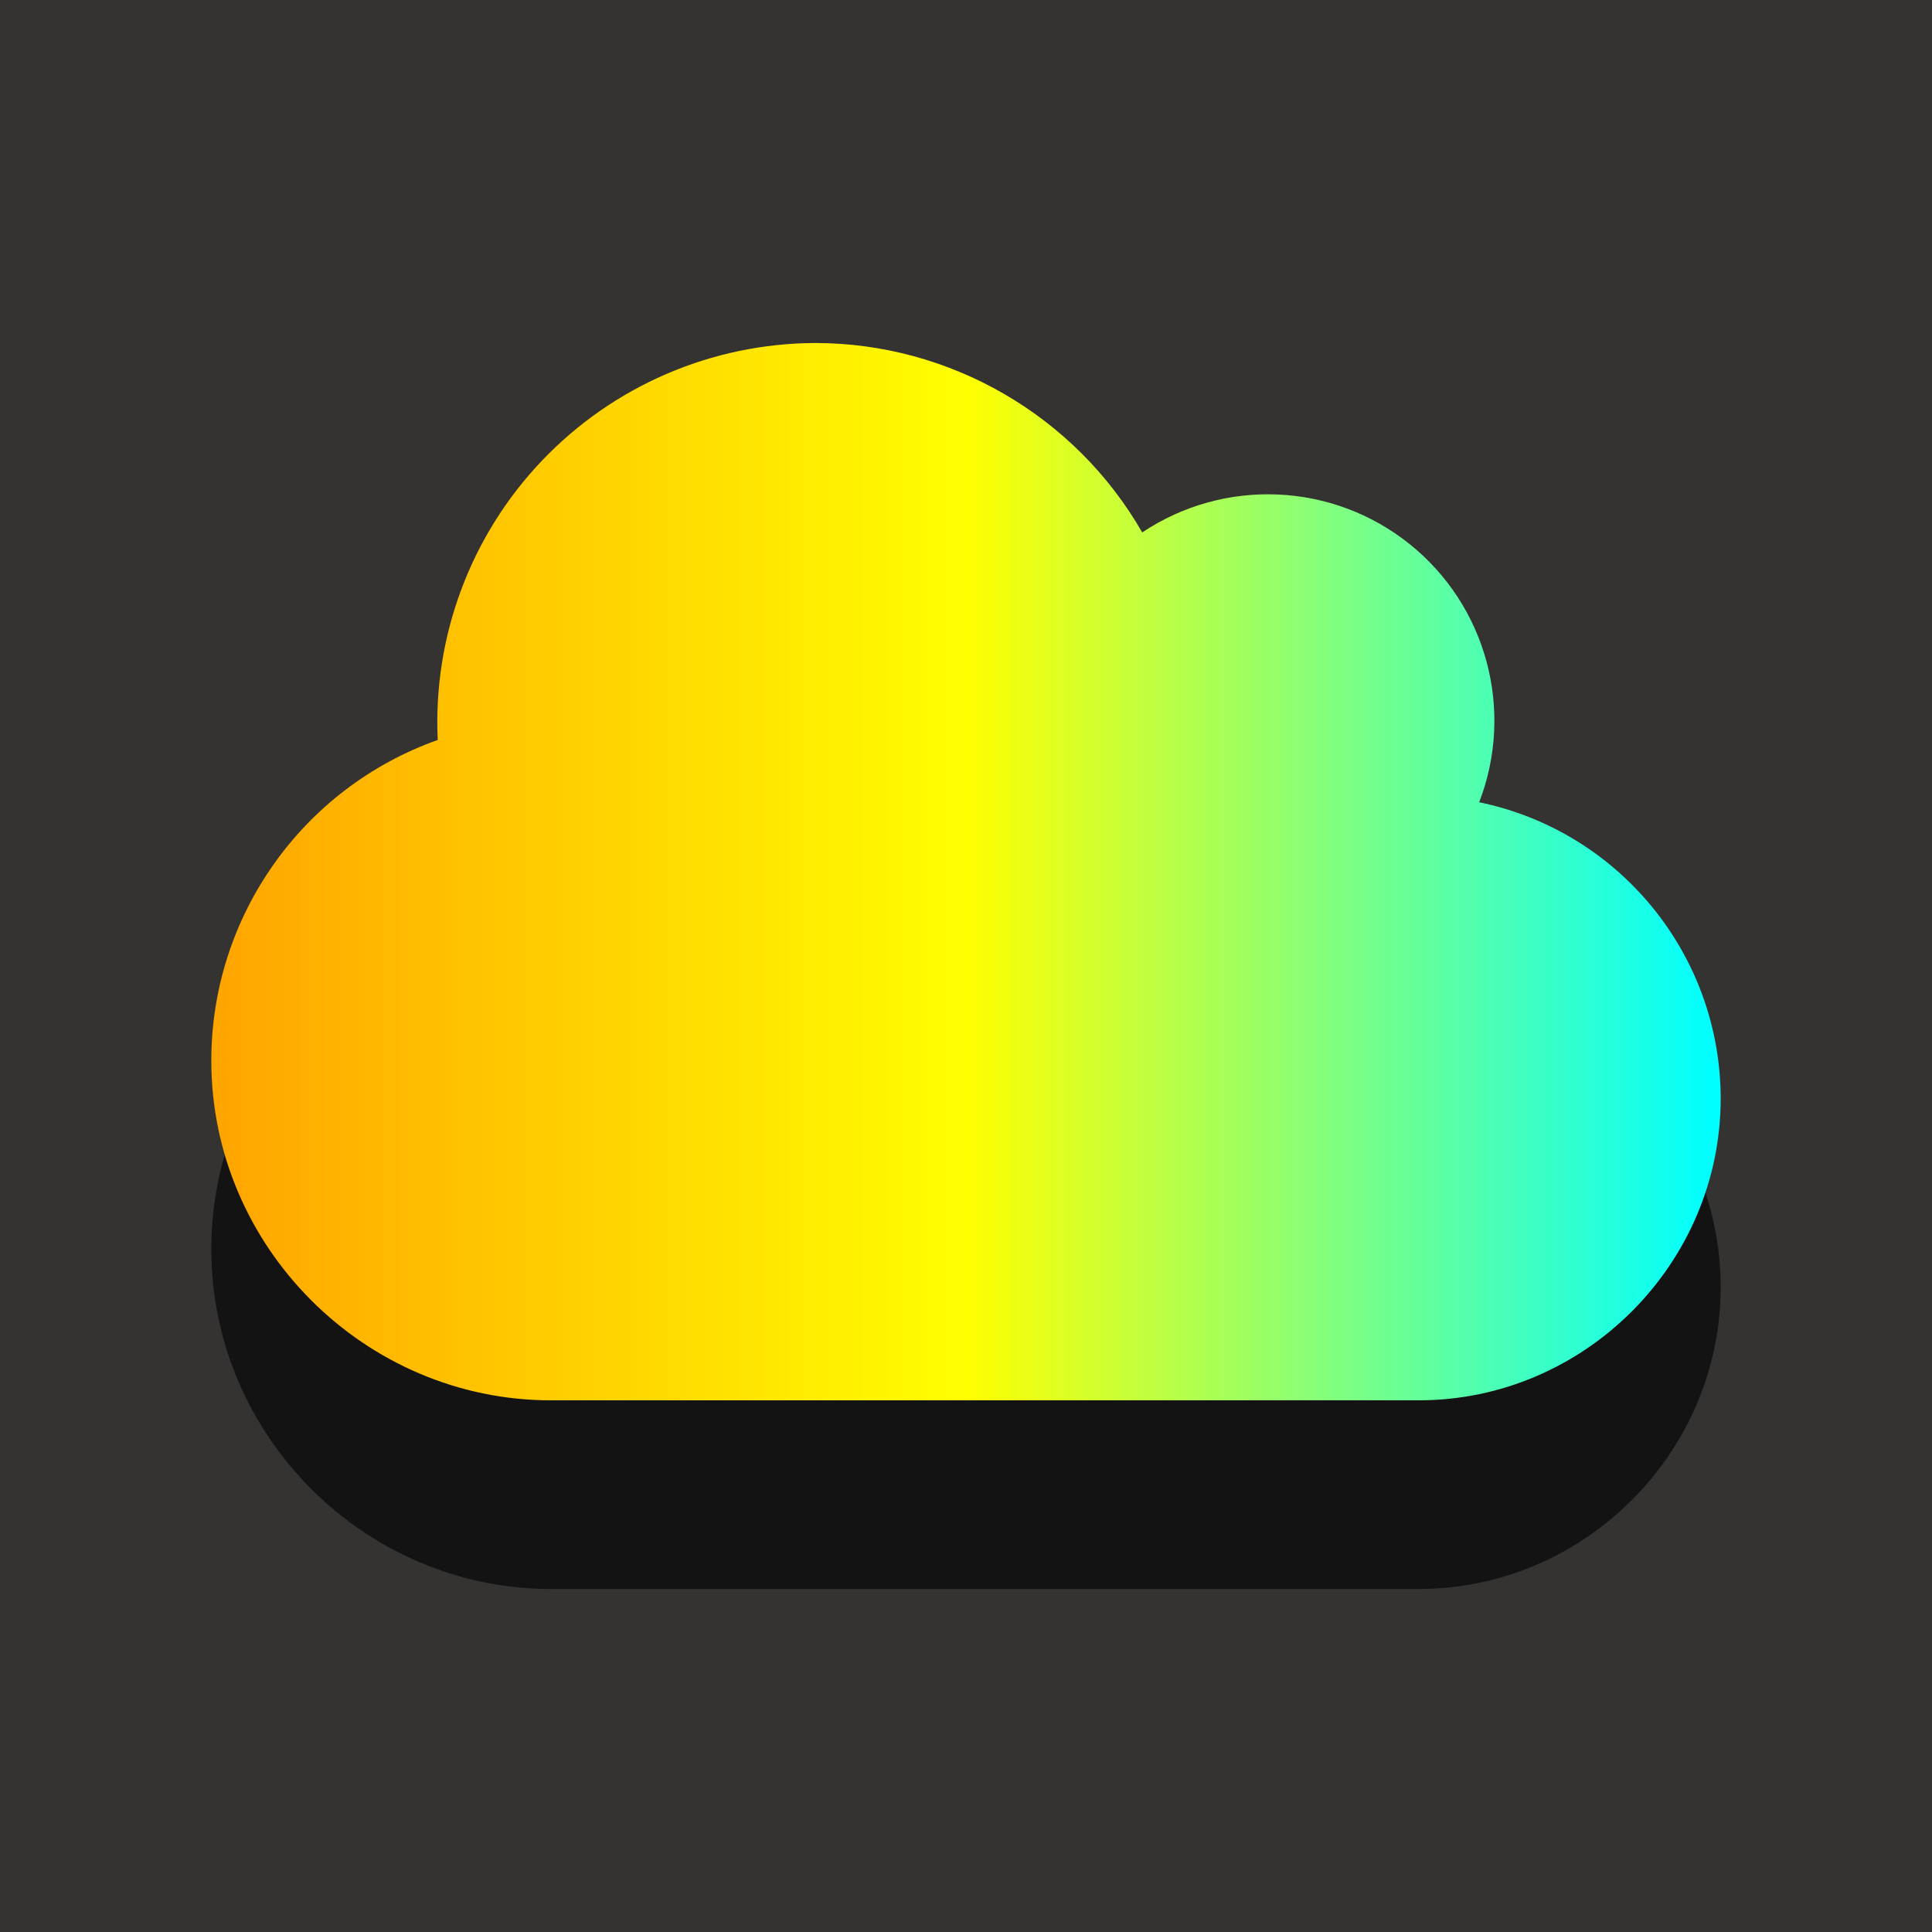
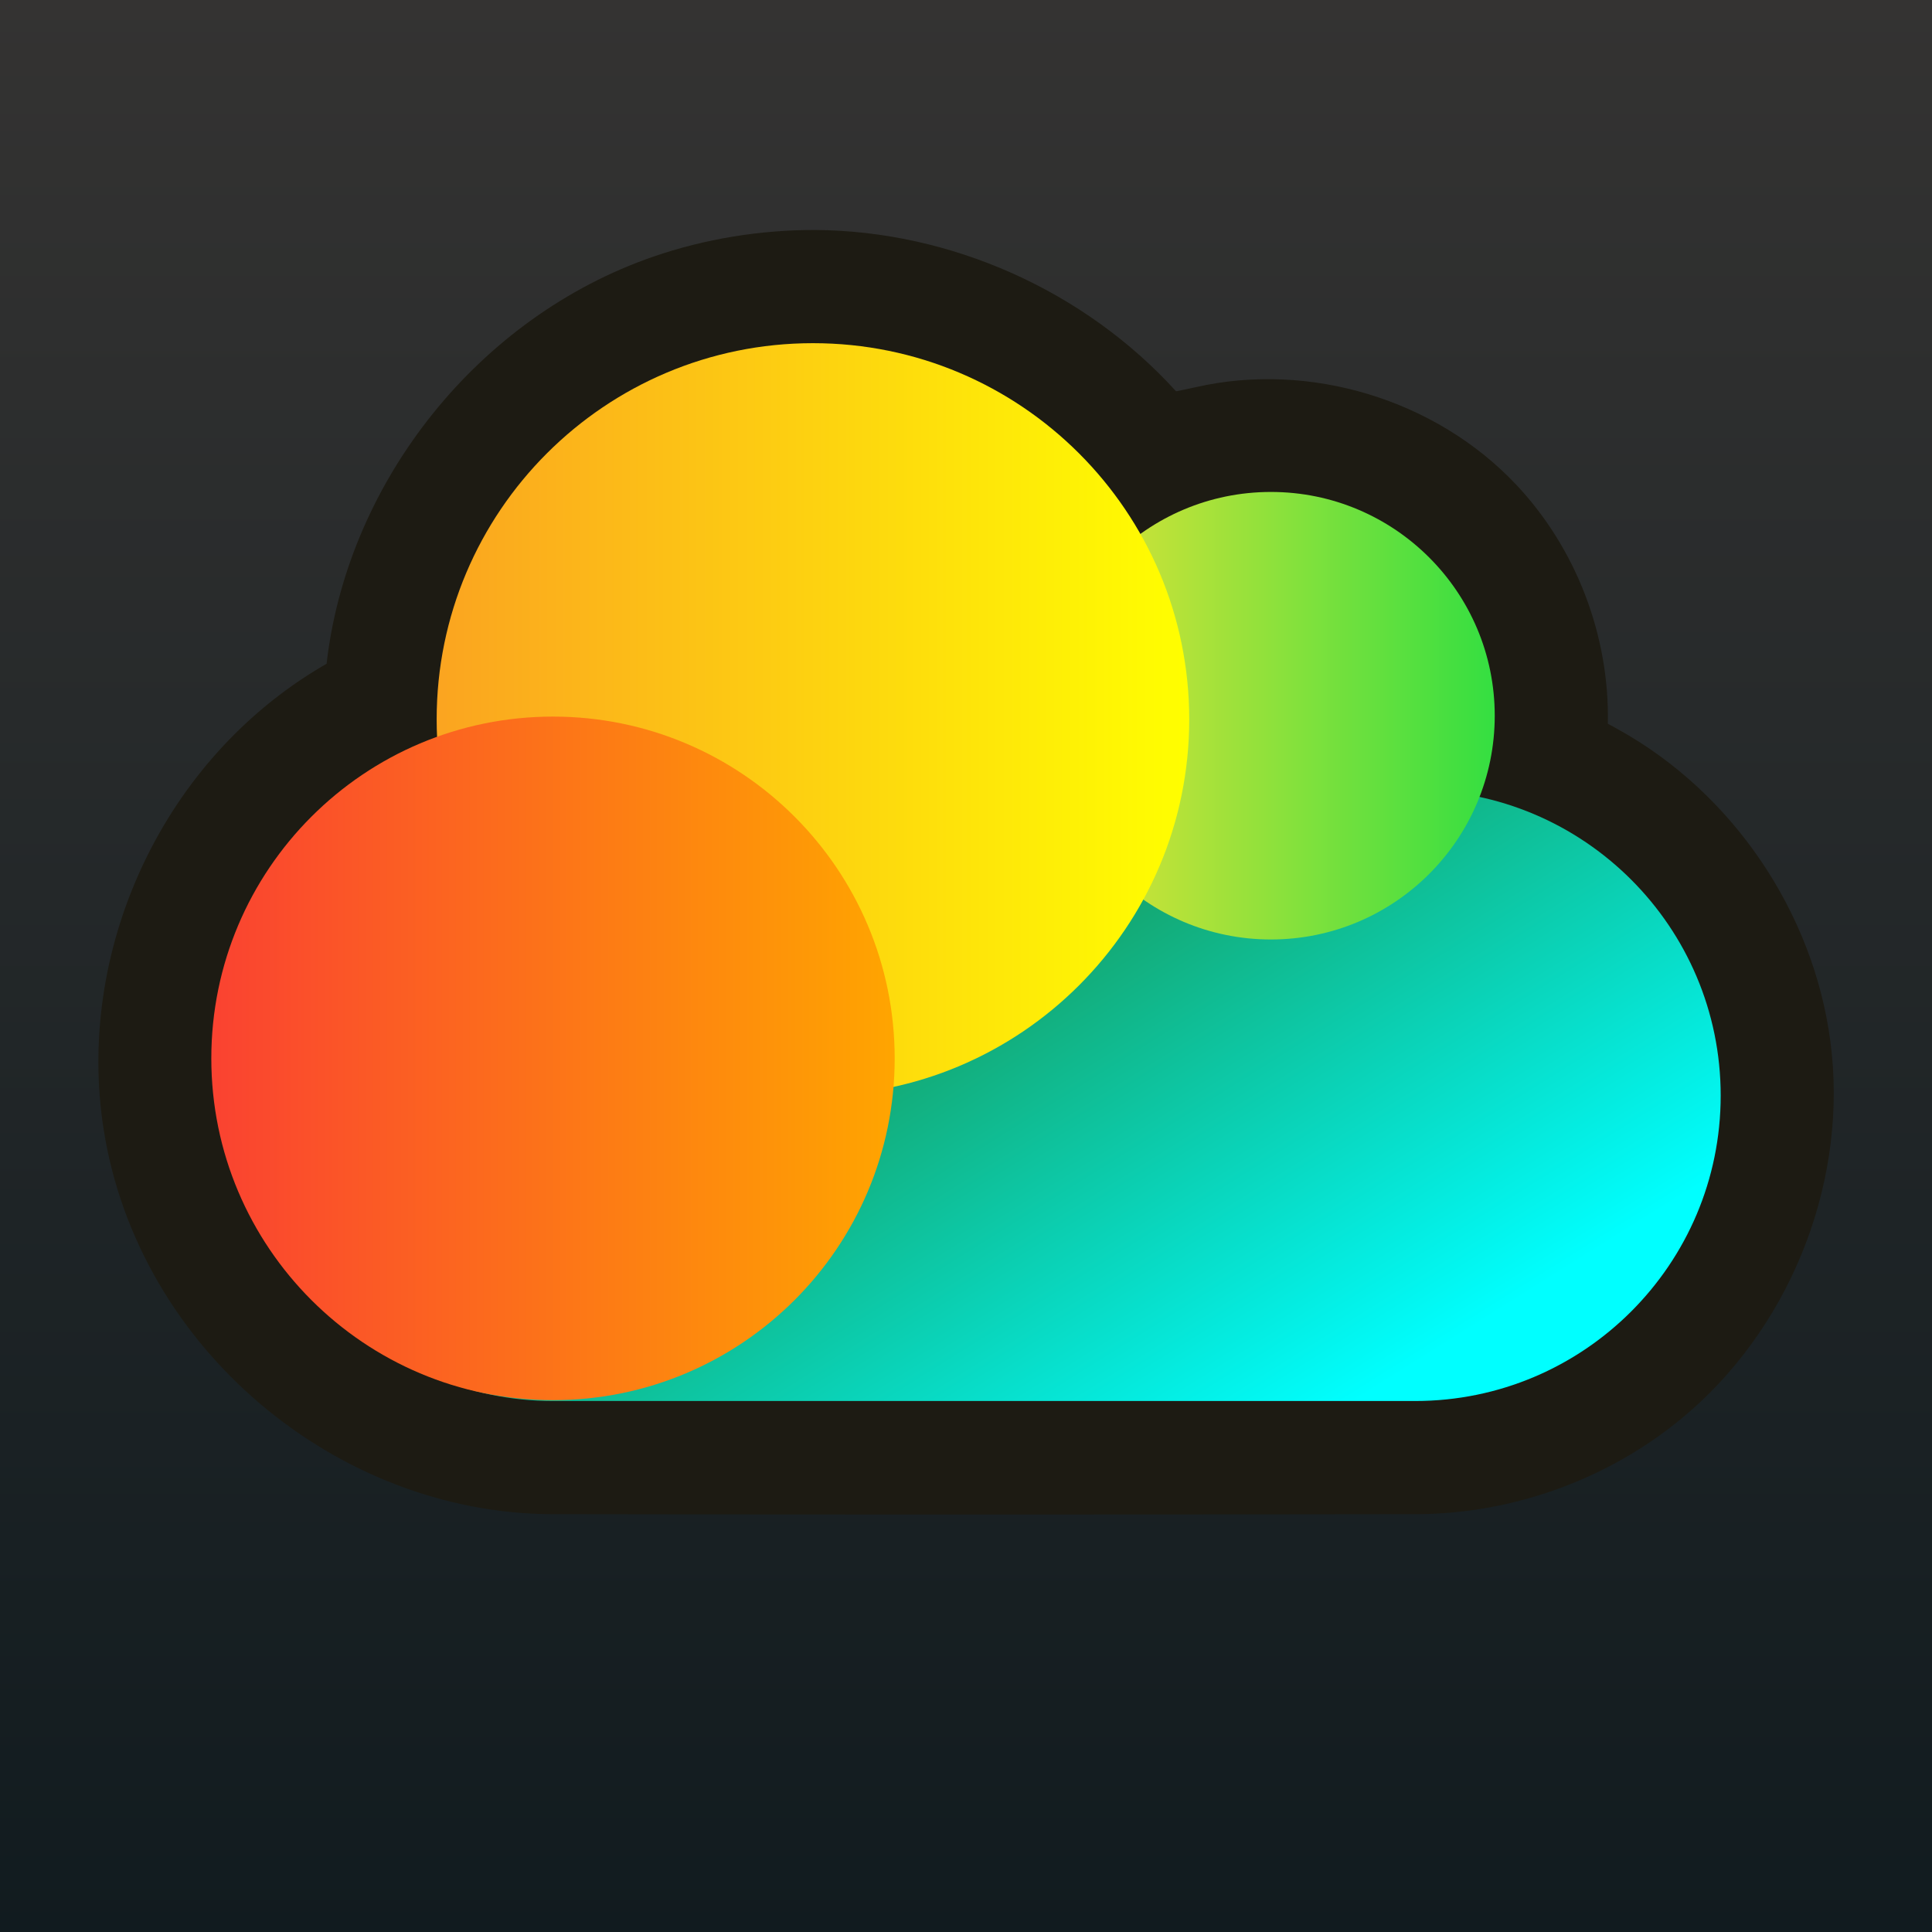
- <svg xmlns="http://www.w3.org/2000/svg" fill-rule="evenodd" stroke-linejoin="round" stroke-miterlimit="1.4" clip-rule="evenodd" viewBox="0 0 512 512">
-   <path fill="#343332" d="M0 0h512v512H0z" />
-   <path fill="#141313" fill-rule="nonzero" d="M392 262.6a60 60 0 0 0-89.3-71.5c-17.8-31-51-50.2-86.7-50.2a100.5 100.5 0 0 0-100 105.2 90.2 90.2 0 0 0-60 85c0 49.3 40.6 90 90 90h230c43.9 0 80-36.2 80-80a80.3 80.3 0 0 0-64-78.5z" />
-   <path fill="url(#_Linear1)" fill-rule="nonzero" d="M392 212.6a60 60 0 0 0-89.3-71.5c-17.8-31-51-50.2-86.7-50.2a100.5 100.5 0 0 0-100 105.2 90.2 90.2 0 0 0-60 85c0 49.3 40.6 90 90 90h230c43.9 0 80-36.2 80-80a80.3 80.3 0 0 0-64-78.5z" />
+ <svg xmlns="http://www.w3.org/2000/svg" width="100%" height="100%" viewBox="0 0 512 512" version="1.1" xml:space="preserve" style="fill-rule:evenodd;clip-rule:evenodd;stroke-linejoin:round;stroke-miterlimit:1.414;">
+   <rect x="0" y="0" width="512" height="512" style="fill:url(#_Linear1);" />
+   <path d="M216.002,60.946c35.802,0.231 71.337,15.958 95.664,42.748c0,0 2.926,-0.561 5.28,-1.097c30.062,-6.843 63.509,3.191 84.866,25.853c15.911,16.883 24.764,40.041 24.284,63.347c0,0 3.159,1.697 5.641,3.175c29.62,17.641 50.283,49.787 53.716,84.308c3.592,36.126 -11.868,73.568 -39.833,96.646c-19.583,16.16 -44.703,25.232 -70.226,25.354c-76.415,0.116 -152.83,0.134 -229.244,0c-57.09,-0.302 -109.638,-44.03 -118.704,-102.111c-7.263,-46.521 14.741,-96.005 55.982,-121.411c1.28,-0.788 3.123,-1.859 3.123,-1.859c0.05,-0.444 0.104,-0.887 0.158,-1.331c5.959,-47.406 40.132,-90.558 86.385,-106.539c13.777,-4.76 28.497,-7.114 42.908,-7.083Z" style="fill:#1d1b13;fill-rule:nonzero;" />
+   <path d="M146.55,209.395c32.409,0 196.079,0 228.488,0c44.684,0 80.962,36.269 80.962,80.943c0,44.673 -36.278,80.942 -80.962,80.942c-30.512,0 -197.976,0 -228.488,0c-44.684,0 -80.962,-36.269 -80.962,-80.942c0,-44.674 36.278,-80.943 80.962,-80.943Z" style="fill:url(#_Linear2);" />
+   <ellipse cx="336.807" cy="189.672" rx="59.314" ry="59.3" style="fill:url(#_Linear3);" />
+   <ellipse cx="215.438" cy="190.641" rx="99.72" ry="99.696" style="fill:url(#_Linear4);" />
+   <ellipse cx="146.55" cy="280.48" rx="90.55" ry="90.575" style="fill:url(#_Linear5);" />
  <defs>
-     <linearGradient id="_Linear1" x2="1" gradientTransform="matrix(400 0 0 400 56 371)" gradientUnits="userSpaceOnUse">
-       <stop offset="0" stop-color="orange" />
-       <stop offset=".5" stop-color="#ff0" />
-       <stop offset="1" stop-color="#0ff" />
+     <linearGradient id="_Linear1" x1="0" y1="0" x2="1" y2="0" gradientUnits="userSpaceOnUse" gradientTransform="matrix(3.1351e-14,512,-512,3.1351e-14,115.718,0)">
+       <stop offset="0" style="stop-color:#343332;stop-opacity:1" />
+       <stop offset="1" style="stop-color:#111b1f;stop-opacity:1" />
+     </linearGradient>
+     <linearGradient id="_Linear2" x1="0" y1="0" x2="1" y2="0" gradientUnits="userSpaceOnUse" gradientTransform="matrix(-101.68,-161.66,161.66,-101.68,357.68,371.055)">
+       <stop offset="0" style="stop-color:#0ff;stop-opacity:1" />
+       <stop offset="1" style="stop-color:#1b8a42;stop-opacity:1" />
+     </linearGradient>
+     <linearGradient id="_Linear3" x1="0" y1="0" x2="1" y2="0" gradientUnits="userSpaceOnUse" gradientTransform="matrix(-118.628,1.45277e-14,-1.45277e-14,-118.628,396.121,189.672)">
+       <stop offset="0" style="stop-color:#34df41;stop-opacity:1" />
+       <stop offset="1" style="stop-color:#e9e336;stop-opacity:1" />
+     </linearGradient>
+     <linearGradient id="_Linear4" x1="0" y1="0" x2="1" y2="0" gradientUnits="userSpaceOnUse" gradientTransform="matrix(-199.441,2.44244e-14,-2.44244e-14,-199.441,315.159,190.641)">
+       <stop offset="0" style="stop-color:#ff0;stop-opacity:1" />
+       <stop offset="1" style="stop-color:#fba420;stop-opacity:1" />
+     </linearGradient>
+     <linearGradient id="_Linear5" x1="0" y1="0" x2="1" y2="0" gradientUnits="userSpaceOnUse" gradientTransform="matrix(-181.1,2.21784e-14,-2.21784e-14,-181.1,237.1,280.48)">
+       <stop offset="0" style="stop-color:#ffa500;stop-opacity:1" />
+       <stop offset="1" style="stop-color:#fa4231;stop-opacity:1" />
    </linearGradient>
  </defs>
</svg>
